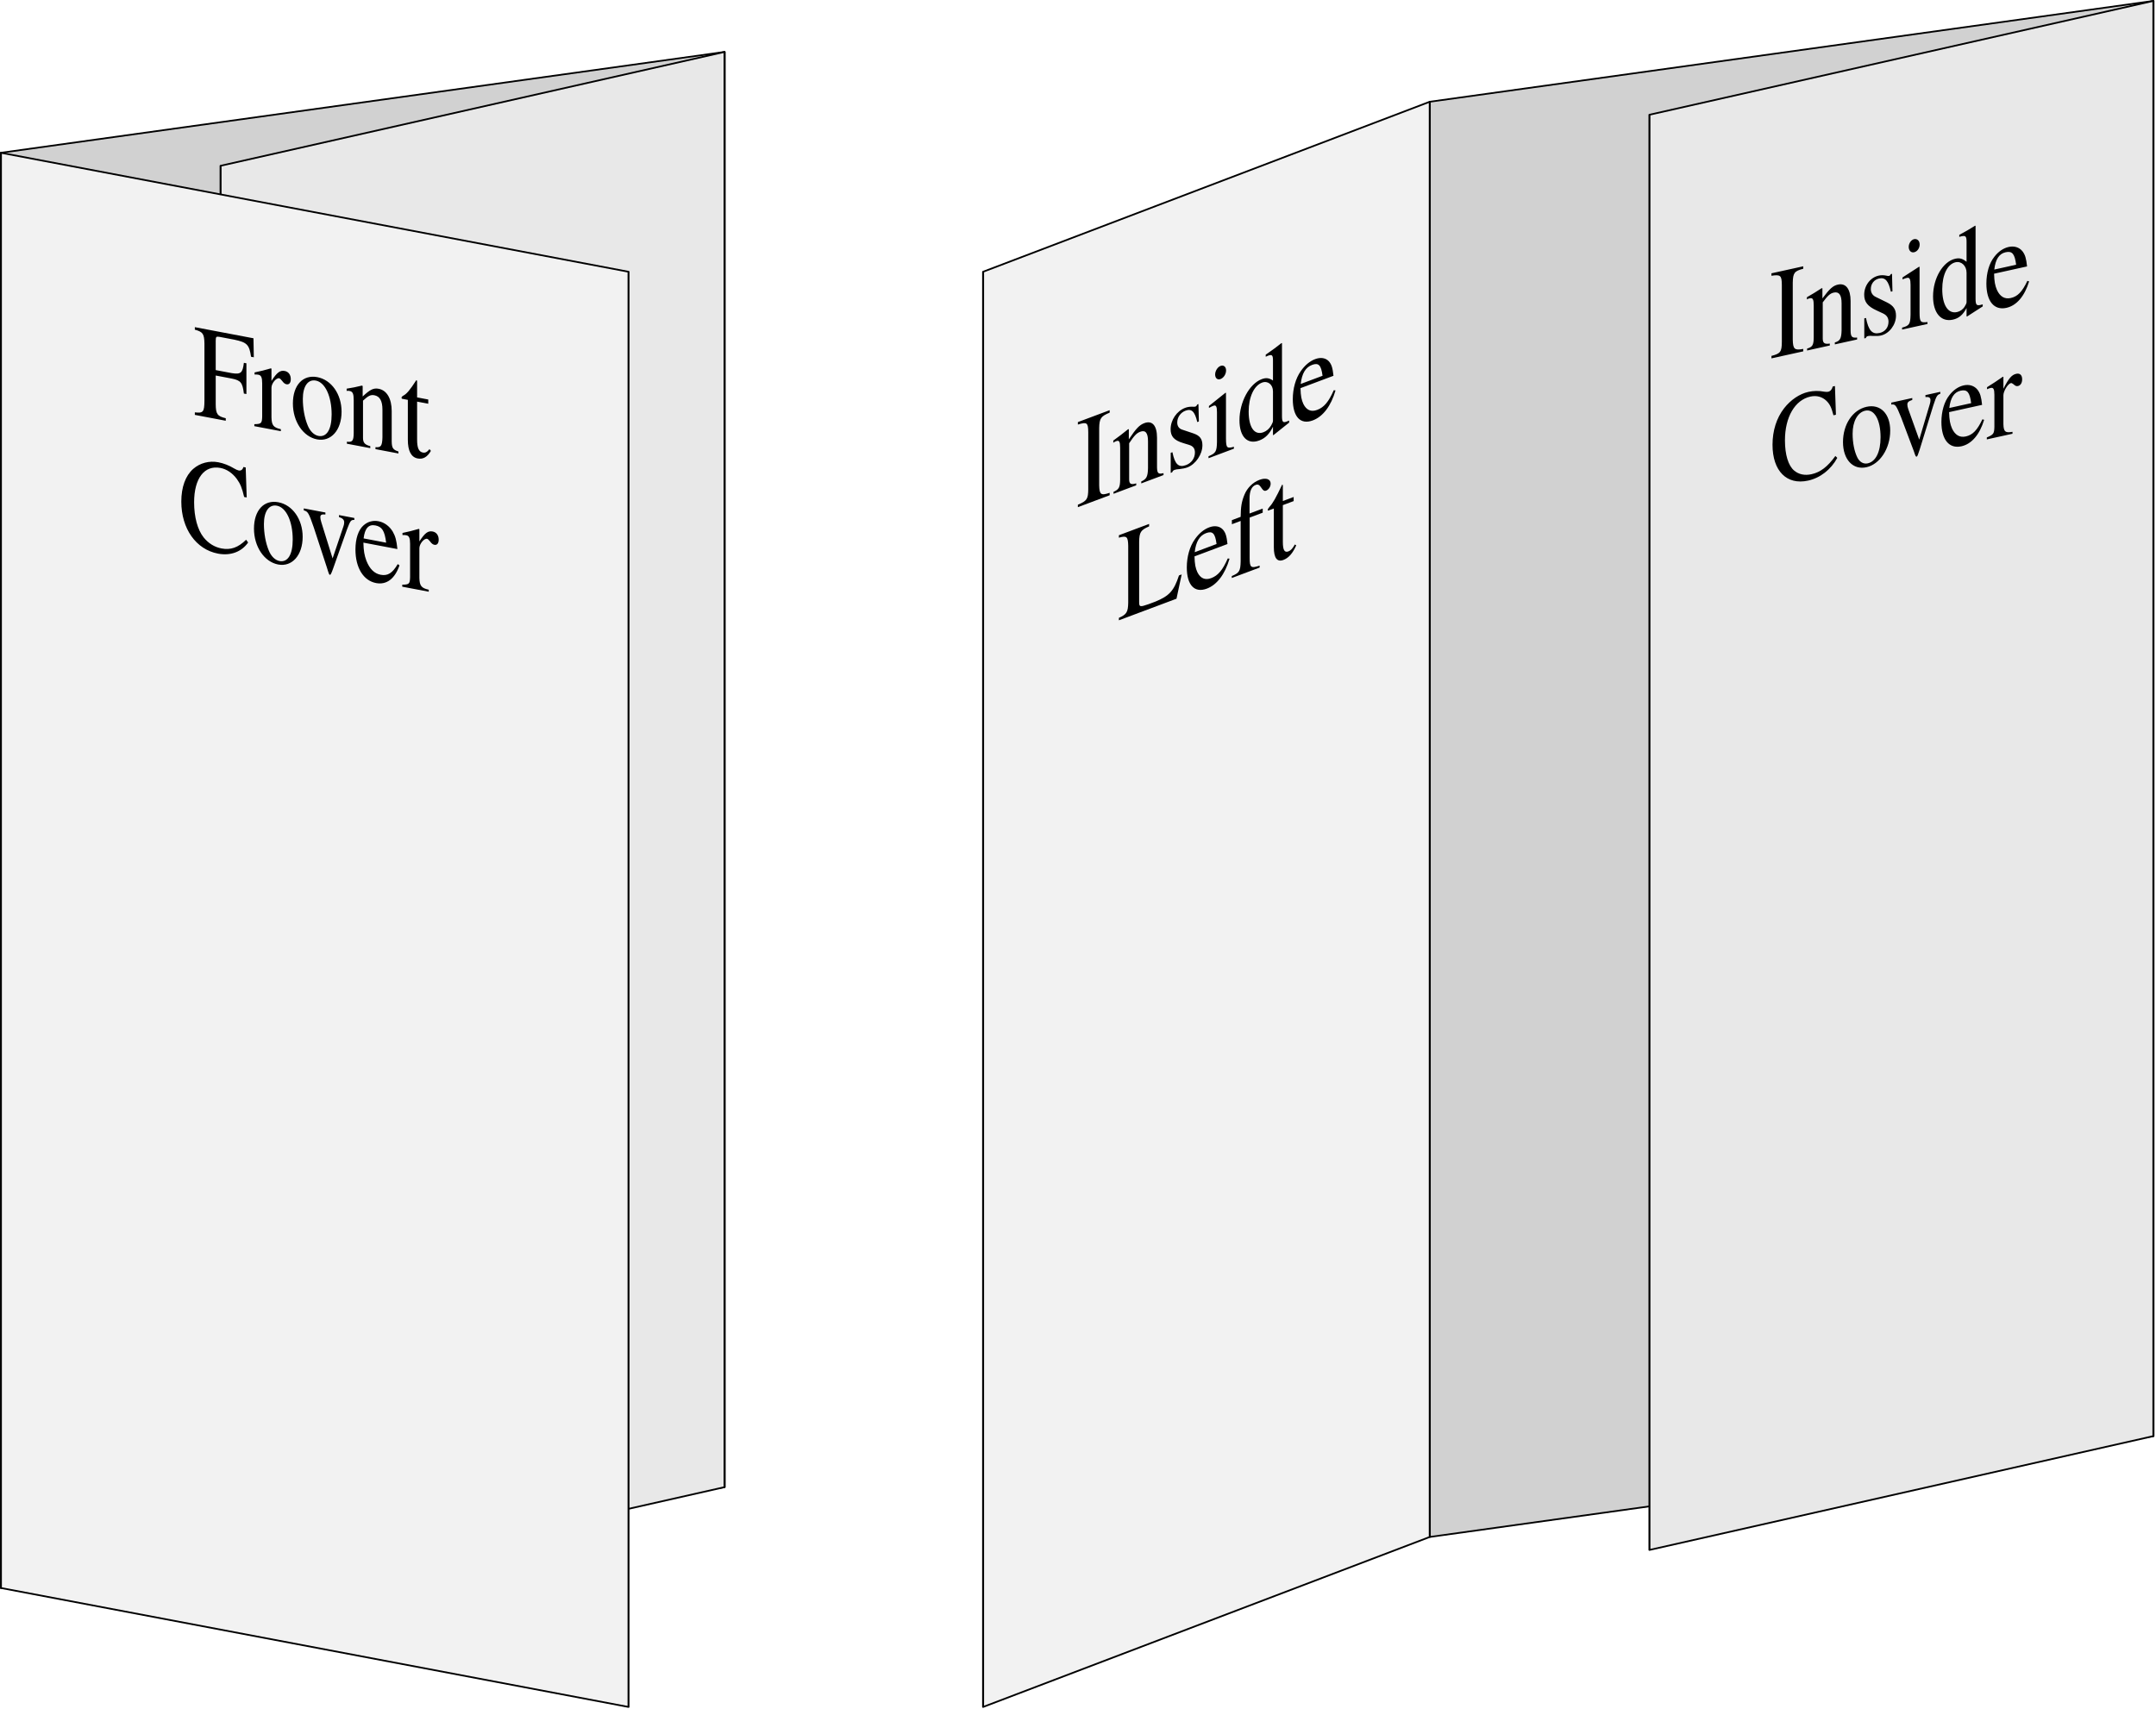
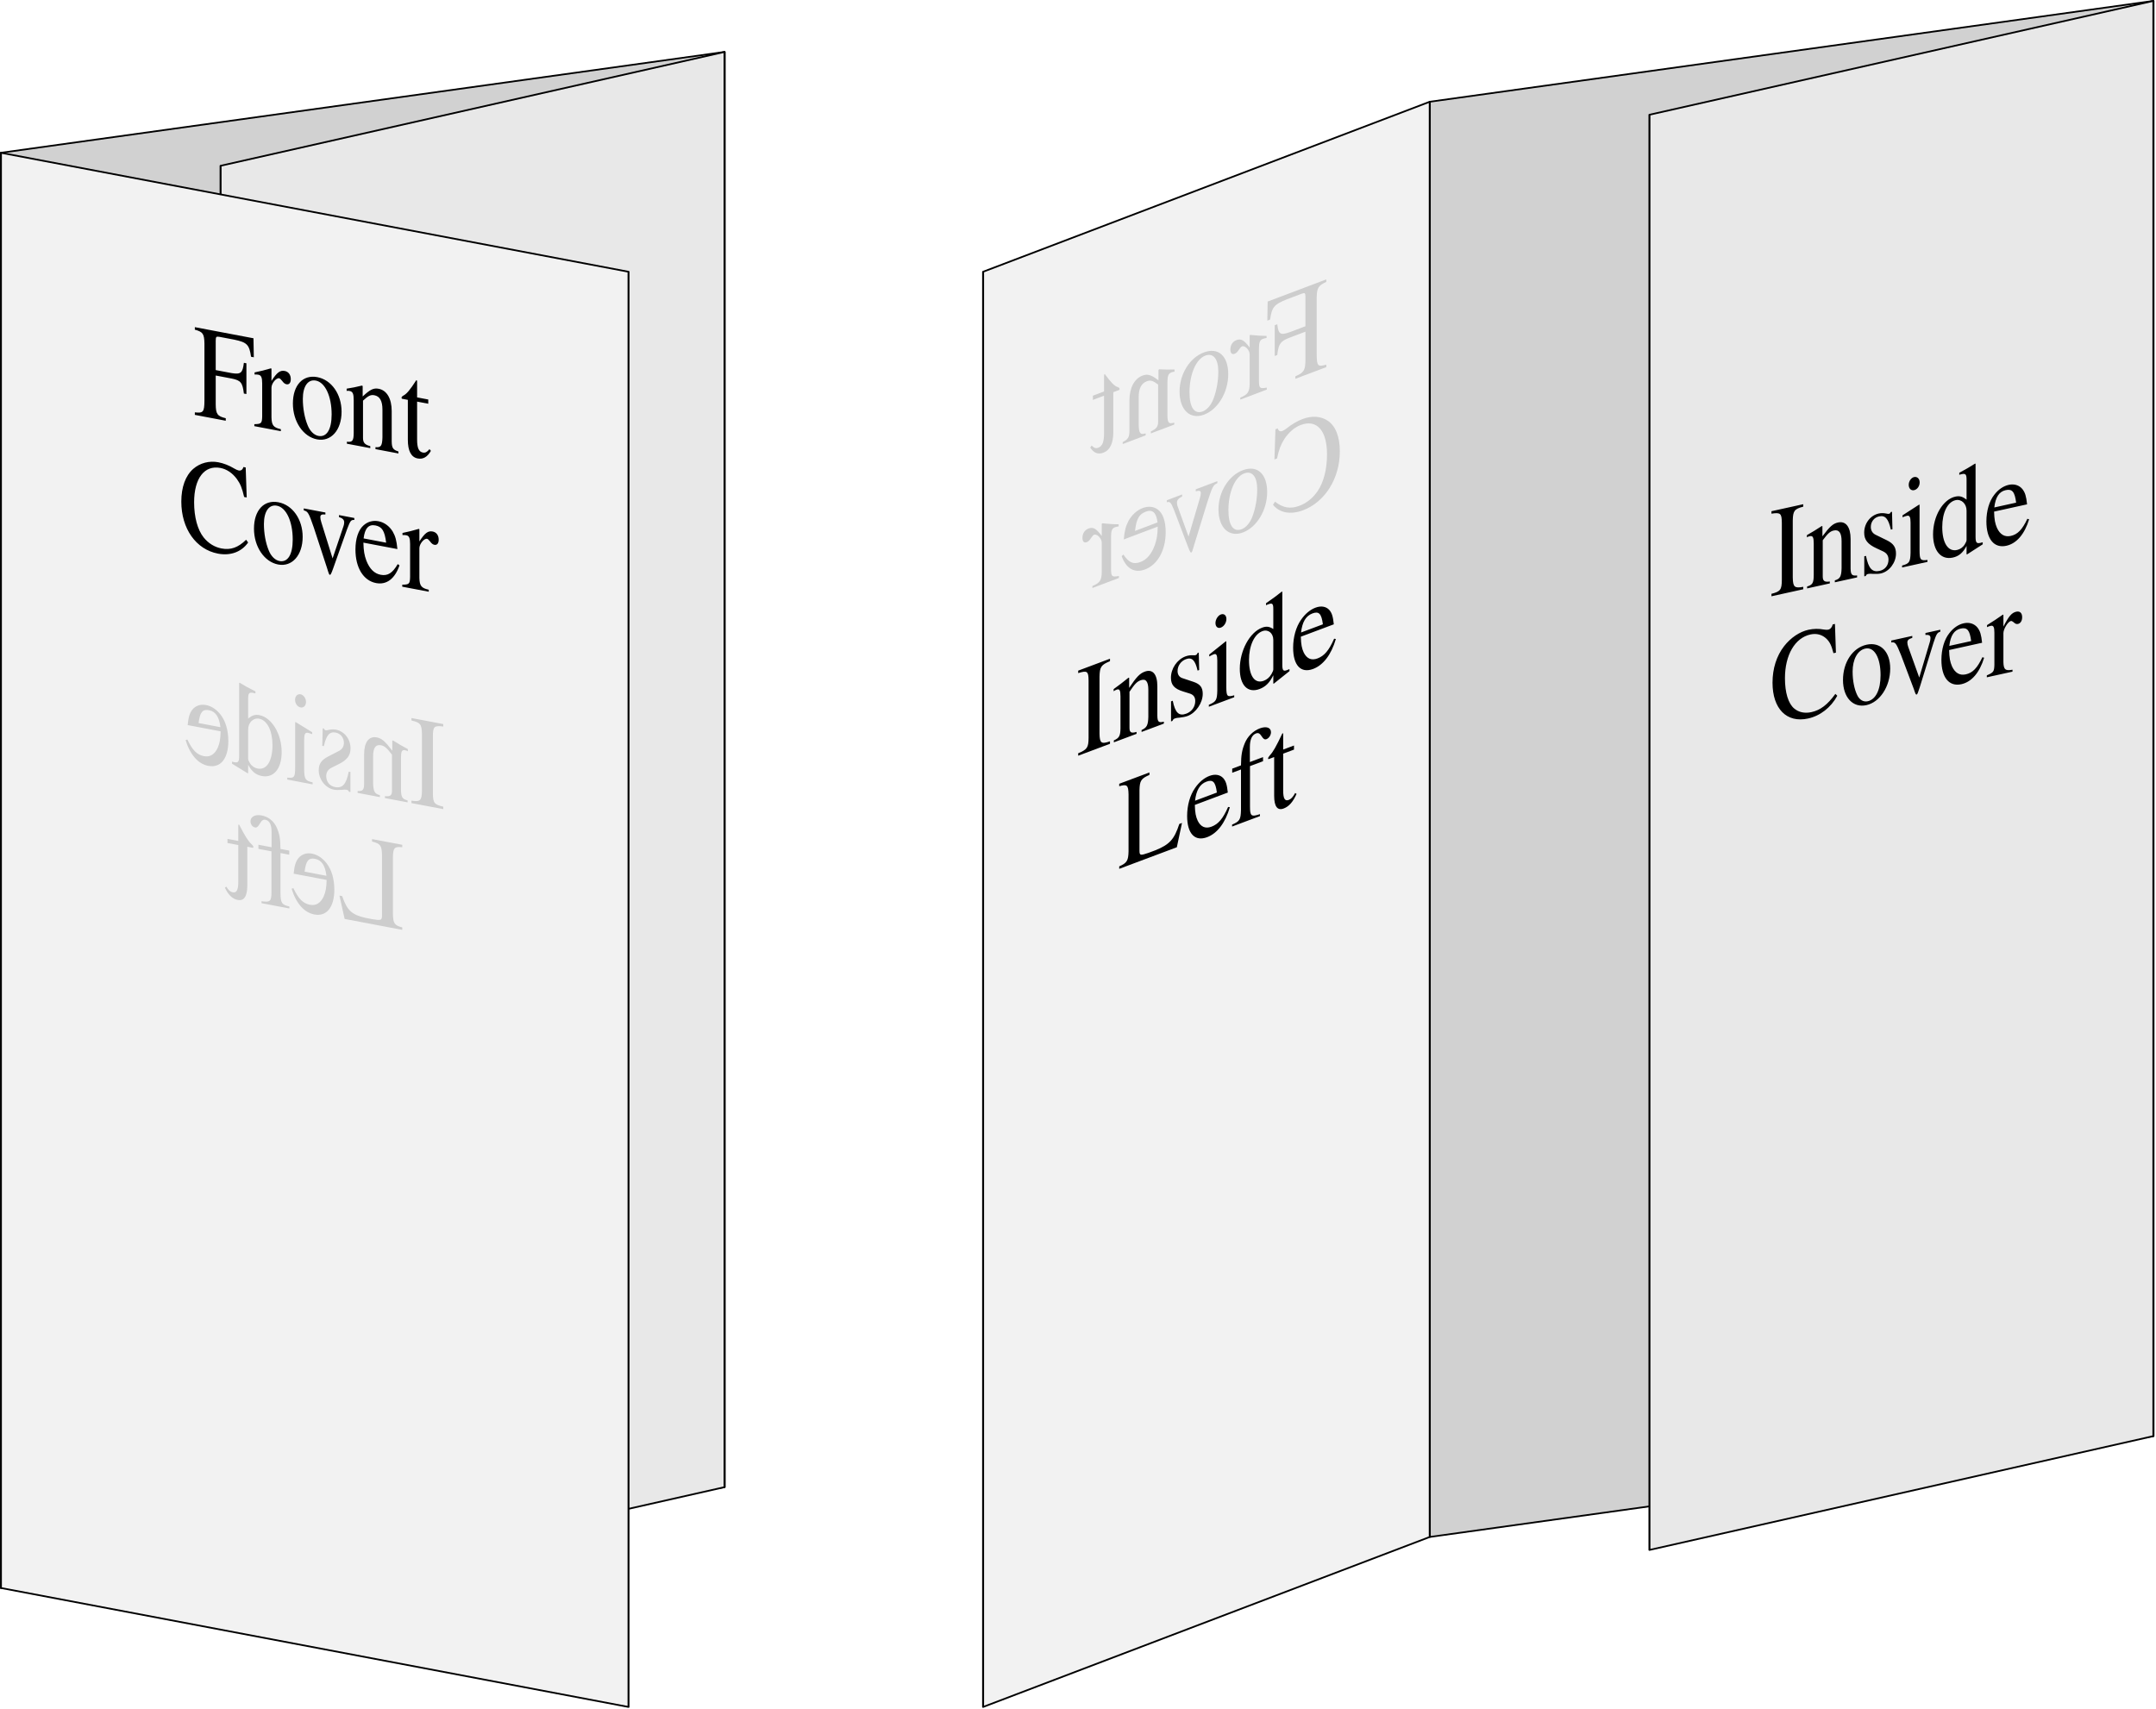
<svg xmlns="http://www.w3.org/2000/svg" width="100%" height="100%" viewBox="0 0 1186 940" version="1.1" xml:space="preserve" style="fill-rule:evenodd;clip-rule:evenodd;stroke-linecap:round;stroke-linejoin:round;stroke-miterlimit:1.5;">
  <g transform="matrix(1,0,0,1,-55.5913,-59.3703)">
    <g transform="matrix(0.673735,0,0,0.591754,-237.981,-285.589)">
      <path d="M1027.31,631.233L436.481,724.992L436.481,2059.37L1027.31,1965.61L1027.31,631.233Z" style="fill:rgb(209,209,209);stroke:black;stroke-width:1.58px;" />
    </g>
    <g transform="matrix(0.673735,0,0,0.591754,548.024,-313.665)">
      <path d="M1027.31,631.233L436.481,724.992L436.481,2059.37L1027.31,1965.61L1027.31,631.233Z" style="fill:rgb(209,209,209);stroke:black;stroke-width:1.58px;" />
    </g>
    <g transform="matrix(0.673735,0,0,0.591754,-237.981,-285.589)">
      <path d="M1027.31,631.233L615.847,737.079L615.847,2071.45L1027.31,1965.61L1027.31,631.233Z" style="fill:rgb(232,232,232);stroke:black;stroke-width:1.58px;" />
    </g>
    <g transform="matrix(0.673735,0,0,0.591754,548.024,-313.665)">
      <path d="M1027.31,631.233L615.847,737.079L615.847,2071.45L1027.31,1965.61L1027.31,631.233Z" style="fill:rgb(232,232,232);stroke:black;stroke-width:1.58px;" />
    </g>
    <g transform="matrix(0.673735,0,0,0.591754,-237.981,-285.589)">
      <path d="M948.917,835.61L436.481,724.992L436.481,2059.37L948.917,2169.98L948.917,835.61Z" style="fill:rgb(242,242,242);stroke:black;stroke-width:1.58px;" />
    </g>
    <g transform="matrix(0.673735,0,0,0.591754,548.024,-313.665)">
      <path d="M71.785,883.054L436.481,724.992L436.481,2059.37L71.785,2217.43L71.785,883.054Z" style="fill:rgb(242,242,242);stroke:black;stroke-width:1.58px;" />
    </g>
    <g transform="matrix(0.911076,0.17274,-4.97265e-18,1.09343,-1253.25,-1312.44)">
-       <text x="1553.43px" y="1217.81px" style="font-family:'Times-Roman', 'Times';font-size:66.667px;">Front</text>
-       <text x="1544.2px" y="1284.48px" style="font-family:'Times-Roman', 'Times';font-size:66.667px;">Cover</text>
+       <g transform="matrix(1,0,0,1,1553.43,1217.81)">
+         <text x="0px" y="0px" style="font-family:'Times-Roman', 'Times';font-size:66.667px;">Front</text>
+       </g>
+       <g transform="matrix(1,0,0,1,1544.2,1284.48)">
+         <text x="0px" y="0px" style="font-family:'Times-Roman', 'Times';font-size:66.667px;">Cover</text>
+       </g>
    </g>
-     <g transform="matrix(1.07525,-0.237106,-5.8687e-18,1.29046,-631.405,-948.623)">
-       <text x="1544.2px" y="1217.81px" style="font-family:'Times-Roman', 'Times';font-size:54.784px;">Inside</text>
-       <text x="1544.2px" y="1272.6px" style="font-family:'Times-Roman', 'Times';font-size:54.784px;">Cover</text>
+     <g transform="matrix(-0.911076,0.344313,4.97265e-18,1.09343,2201.2,-1605.38)">
+       <g transform="matrix(1,0,0,1,1553.43,1217.81)">
+         <text x="0px" y="0px" style="font-family:'Times-Roman', 'Times';font-size:66.667px;fill:rgb(205,205,205);">Front</text>
+       </g>
+       <g transform="matrix(1,0,0,1,1544.2,1284.48)">
+         <text x="0px" y="0px" style="font-family:'Times-Roman', 'Times';font-size:66.667px;fill:rgb(205,205,205);">Cover</text>
+       </g>
    </g>
-     <g transform="matrix(1.07525,-0.403015,-5.8687e-18,1.29046,-1012.94,-610.4)">
-       <text x="1544.2px" y="1217.81px" style="font-family:'Times-Roman', 'Times';font-size:54.784px;">Inside</text>
-       <text x="1565.52px" y="1272.6px" style="font-family:'Times-Roman', 'Times';font-size:54.784px;">Left</text>
+     <g transform="matrix(1.07525,-0.237106,-5.8687e-18,1.29046,-631.405,-817.731)">
+       <g transform="matrix(1,0,0,1,1544.2,1217.81)">
+         <text x="0px" y="0px" style="font-family:'Times-Roman', 'Times';font-size:54.784px;">Inside</text>
+       </g>
+       <g transform="matrix(1,0,0,1,1544.2,1272.6)">
+         <text x="0px" y="0px" style="font-family:'Times-Roman', 'Times';font-size:54.784px;">Cover</text>
+       </g>
+     </g>
+     <g transform="matrix(1.07525,-0.403015,-5.8687e-18,1.29046,-1012.76,-473.66)">
+       <g transform="matrix(1,0,0,1,1544.2,1217.81)">
+         <text x="0px" y="0px" style="font-family:'Times-Roman', 'Times';font-size:54.784px;">Inside</text>
+       </g>
+       <g transform="matrix(1,0,0,1,1565.52,1272.6)">
+         <text x="0px" y="0px" style="font-family:'Times-Roman', 'Times';font-size:54.784px;">Left</text>
+       </g>
+     </g>
+     <g transform="matrix(-1.07525,-0.203867,5.8687e-18,1.29046,1960.89,-751.989)">
+       <g transform="matrix(1,0,0,1,1544.2,1217.81)">
+         <text x="0px" y="0px" style="font-family:'Times-Roman', 'Times';font-size:54.784px;fill:rgb(205,205,205);">Inside</text>
+       </g>
+       <g transform="matrix(1,0,0,1,1565.52,1272.6)">
+         <text x="0px" y="0px" style="font-family:'Times-Roman', 'Times';font-size:54.784px;fill:rgb(205,205,205);">Left</text>
+       </g>
    </g>
  </g>
</svg>
